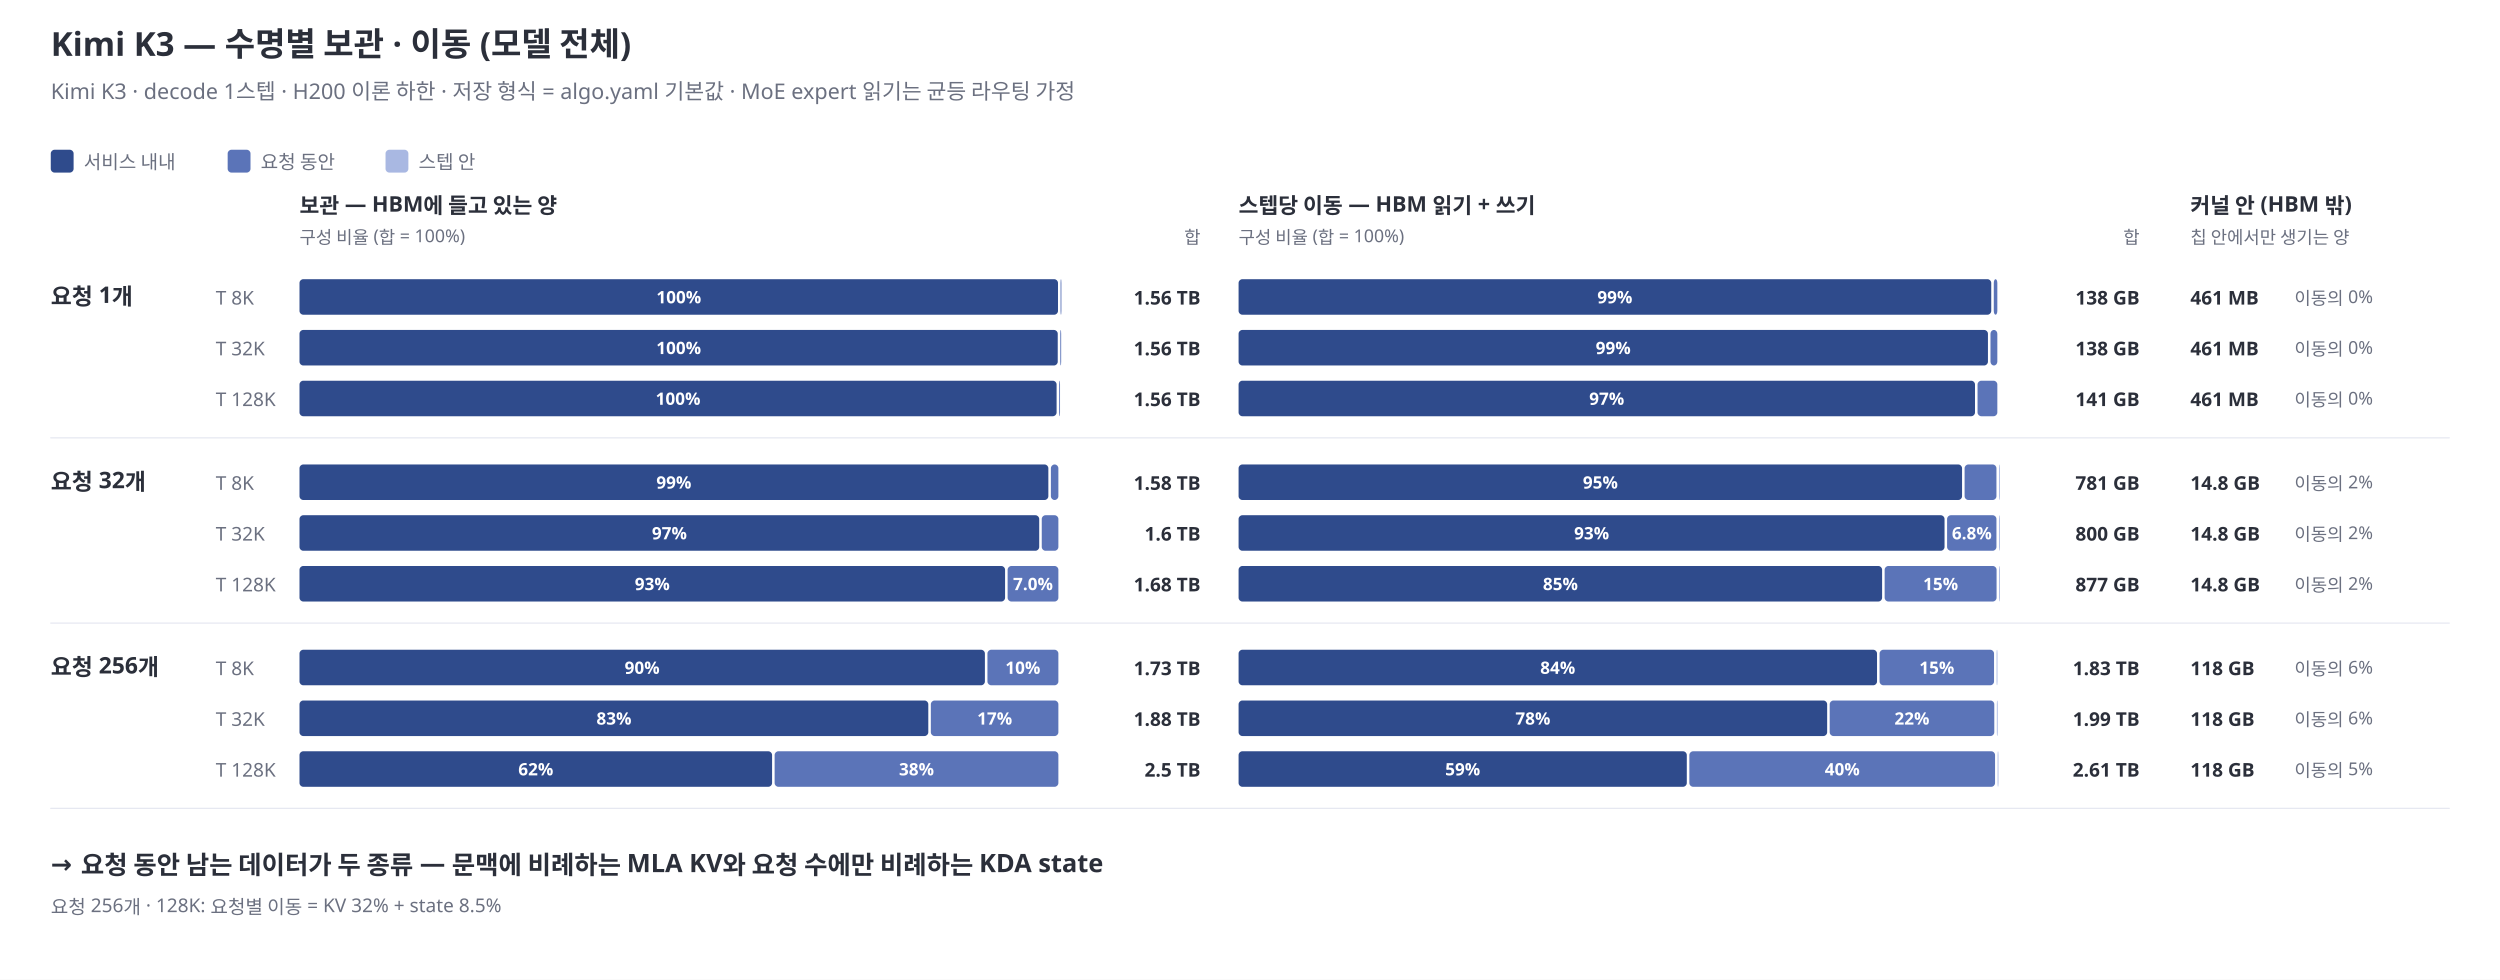
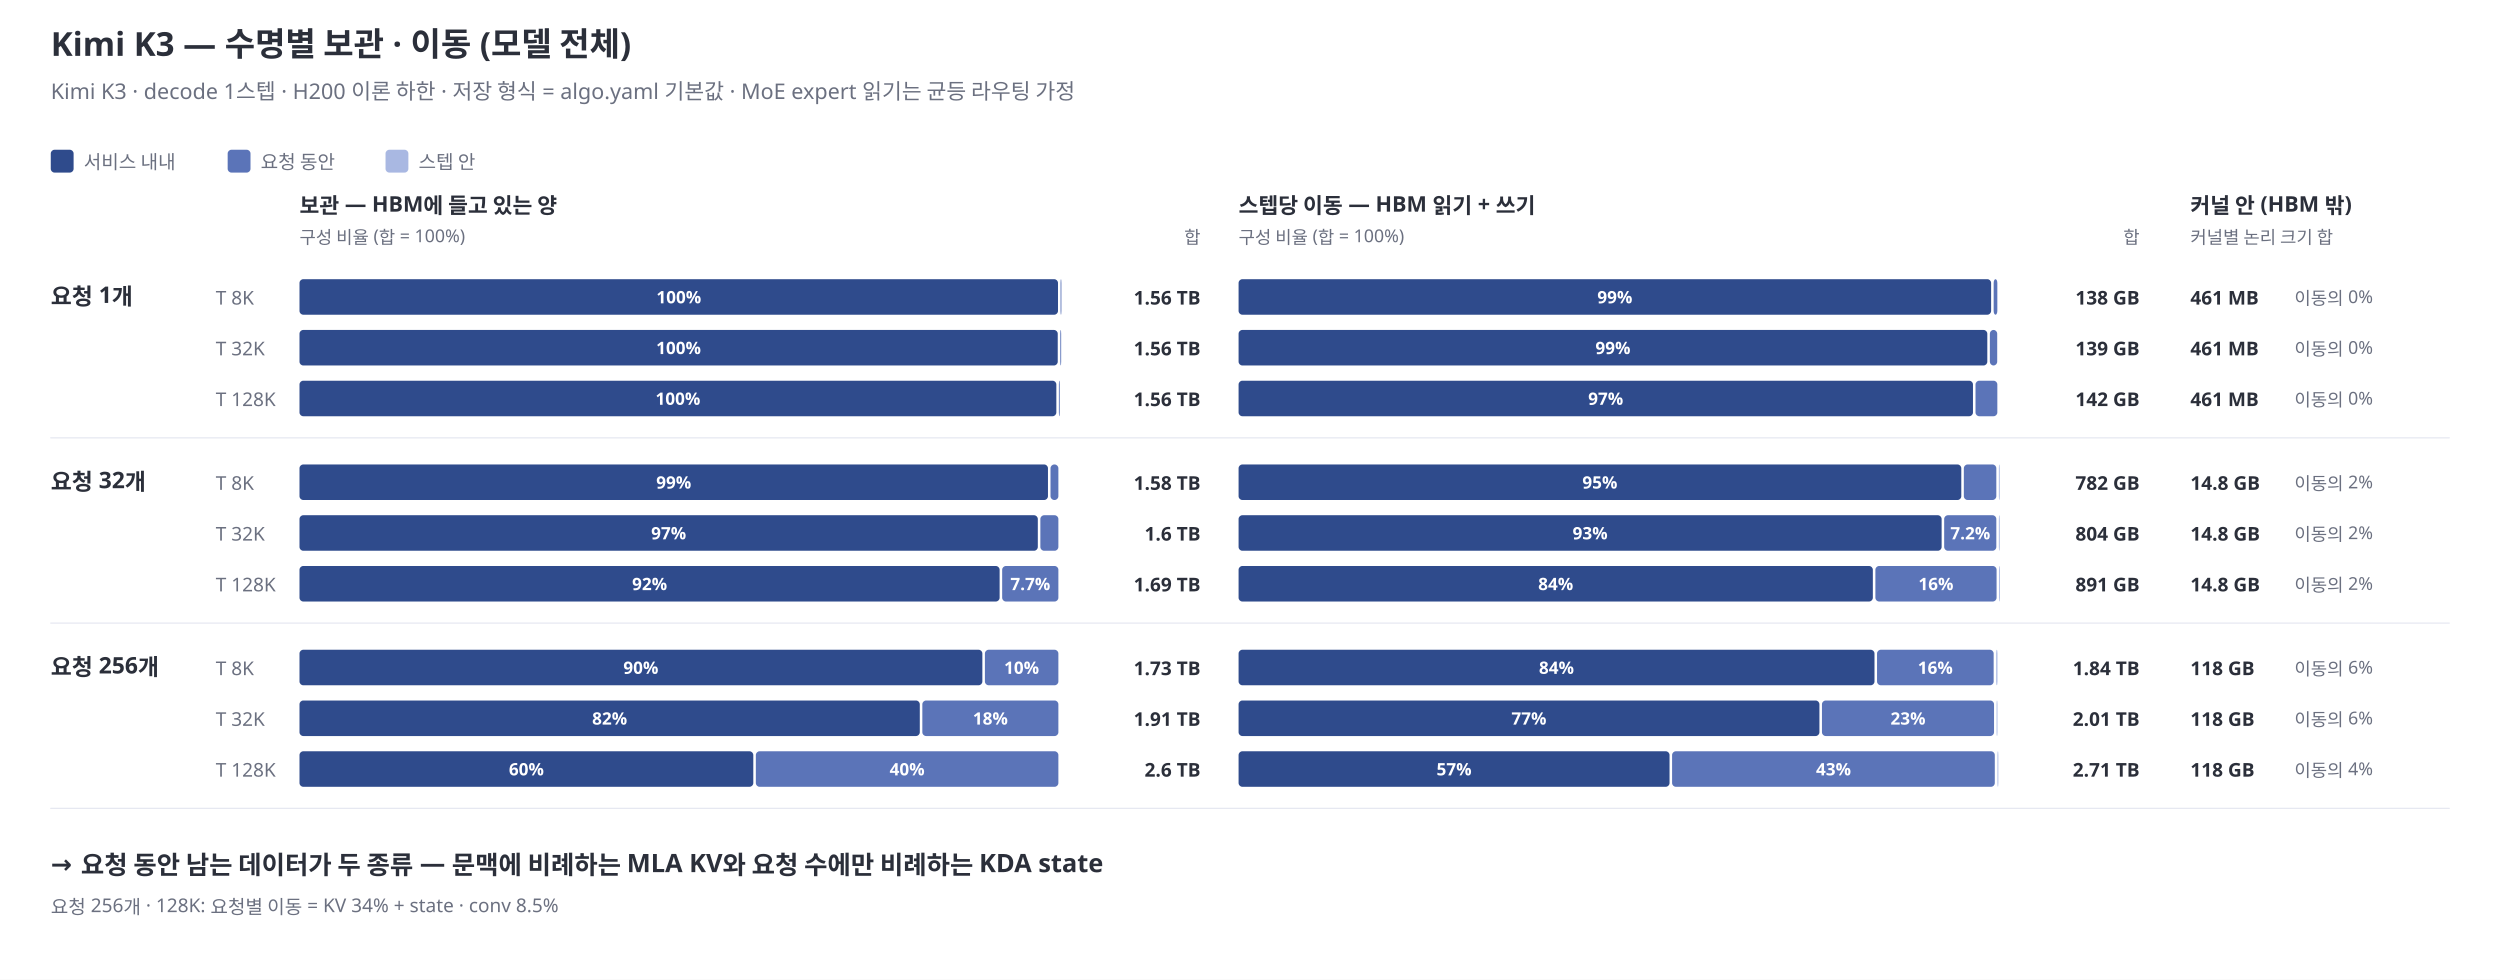
<svg xmlns="http://www.w3.org/2000/svg" viewBox="0 0 1970 772" width="1970" height="772">
  <rect width="100%" height="100%" fill="#ffffff" />
  <text x="40.0" y="44.0" font-family="'Noto Sans KR','Malgun Gothic',sans-serif" font-size="26" text-anchor="start" font-weight="700" fill="#2b2f3a">Kimi K3 — 수명별 보관 · 이동 (모델 전체)</text>
  <text x="40.0" y="78.0" font-family="'Noto Sans KR','Malgun Gothic',sans-serif" font-size="17" text-anchor="start" font-weight="400" fill="#6b7080">Kimi K3 · decode 1스텝 · H200 이론 하한 · 저장 형식 = algo.yaml 기본값 · MoE expert 읽기는 균등 라우팅 가정</text>
  <rect x="40.0" y="118.0" width="18.0" height="18.0" rx="3" fill="#2f4b8c" stroke="none" stroke-width="1" />
  <text x="66.0" y="133.0" font-family="'Noto Sans KR','Malgun Gothic',sans-serif" font-size="15" text-anchor="start" font-weight="400" fill="#6b7080">서비스 내내</text>
  <rect x="179.4" y="118.0" width="18.0" height="18.0" rx="3" fill="#5b74b8" stroke="none" stroke-width="1" />
  <text x="205.4" y="133.0" font-family="'Noto Sans KR','Malgun Gothic',sans-serif" font-size="15" text-anchor="start" font-weight="400" fill="#6b7080">요청 동안</text>
  <rect x="303.8" y="118.0" width="18.0" height="18.0" rx="3" fill="#a9b8e2" stroke="none" stroke-width="1" />
  <text x="329.8" y="133.0" font-family="'Noto Sans KR','Malgun Gothic',sans-serif" font-size="15" text-anchor="start" font-weight="400" fill="#6b7080">스텝 안</text>
  <text x="236.0" y="168.0" font-family="'Noto Sans KR','Malgun Gothic',sans-serif" font-size="17" text-anchor="start" font-weight="700" fill="#2b2f3a">보관 — HBM에 들고 있는 양</text>
  <text x="236.0" y="192.0" font-family="'Noto Sans KR','Malgun Gothic',sans-serif" font-size="14" text-anchor="start" font-weight="400" fill="#6b7080">구성 비율 (합 = 100%)</text>
  <text x="976.0" y="168.0" font-family="'Noto Sans KR','Malgun Gothic',sans-serif" font-size="17" text-anchor="start" font-weight="700" fill="#2b2f3a">스텝당 이동 — HBM 읽기 + 쓰기</text>
  <text x="976.0" y="192.0" font-family="'Noto Sans KR','Malgun Gothic',sans-serif" font-size="14" text-anchor="start" font-weight="400" fill="#6b7080">구성 비율 (합 = 100%)</text>
  <text x="946.0" y="192.0" font-family="'Noto Sans KR','Malgun Gothic',sans-serif" font-size="14" text-anchor="end" font-weight="400" fill="#6b7080">합</text>
  <text x="1686.0" y="192.0" font-family="'Noto Sans KR','Malgun Gothic',sans-serif" font-size="14" text-anchor="end" font-weight="400" fill="#6b7080">합</text>
  <text x="1726.0" y="168.0" font-family="'Noto Sans KR','Malgun Gothic',sans-serif" font-size="17" text-anchor="start" font-weight="700" fill="#2b2f3a">커널 안 (HBM 밖)</text>
-   <text x="1726.0" y="192.0" font-family="'Noto Sans KR','Malgun Gothic',sans-serif" font-size="14" text-anchor="start" font-weight="400" fill="#6b7080">칩 안에서만 생기는 양</text>
+   <text x="1726.0" y="192.0" font-family="'Noto Sans KR','Malgun Gothic',sans-serif" font-size="14" text-anchor="start" font-weight="400" fill="#6b7080">커널별 논리 크기 합</text>
  <text x="40.0" y="240.0" font-family="'Noto Sans KR','Malgun Gothic',sans-serif" font-size="18" text-anchor="start" font-weight="700" fill="#2b2f3a">요청 1개</text>
  <rect x="236.0" y="220.0" width="597.7" height="28.0" rx="3" fill="#2f4b8c" stroke="none" stroke-width="1" />
  <text x="534.9" y="239.0" font-family="'Noto Sans KR','Malgun Gothic',sans-serif" font-size="13.5" text-anchor="middle" font-weight="700" fill="#ffffff">100%</text>
  <rect x="835.7" y="220.0" width="0.7" height="28.0" rx="3" fill="#5b74b8" stroke="none" stroke-width="1" />
  <text x="946.0" y="240.0" font-family="'Noto Sans KR','Malgun Gothic',sans-serif" font-size="15" text-anchor="end" font-weight="700" fill="#2b2f3a">1.56 TB</text>
-   <rect x="976.0" y="220.0" width="593.1" height="28.0" rx="3" fill="#2f4b8c" stroke="none" stroke-width="1" />
+   <rect x="976.0" y="220.0" width="593.0" height="28.0" rx="3" fill="#2f4b8c" stroke="none" stroke-width="1" />
  <text x="1272.5" y="239.0" font-family="'Noto Sans KR','Malgun Gothic',sans-serif" font-size="13.5" text-anchor="middle" font-weight="700" fill="#ffffff">99%</text>
-   <rect x="1571.1" y="220.0" width="2.8" height="28.0" rx="3" fill="#5b74b8" stroke="none" stroke-width="1" />
+   <rect x="1571.0" y="220.0" width="2.9" height="28.0" rx="3" fill="#5b74b8" stroke="none" stroke-width="1" />
  <text x="1686.0" y="240.0" font-family="'Noto Sans KR','Malgun Gothic',sans-serif" font-size="15" text-anchor="end" font-weight="700" fill="#2b2f3a">138 GB</text>
  <text x="170.0" y="240.0" font-family="'Noto Sans KR','Malgun Gothic',sans-serif" font-size="15" text-anchor="start" font-weight="400" fill="#6b7080">T 8K</text>
  <text x="1726.0" y="240.0" font-family="'Noto Sans KR','Malgun Gothic',sans-serif" font-size="15" text-anchor="start" font-weight="700" fill="#2b2f3a">461 MB</text>
  <text x="1808.0" y="240.0" font-family="'Noto Sans KR','Malgun Gothic',sans-serif" font-size="14" text-anchor="start" font-weight="400" fill="#6b7080">이동의 0%</text>
  <rect x="236.0" y="260.0" width="597.5" height="28.0" rx="3" fill="#2f4b8c" stroke="none" stroke-width="1" />
-   <text x="534.8" y="279.0" font-family="'Noto Sans KR','Malgun Gothic',sans-serif" font-size="13.5" text-anchor="middle" font-weight="700" fill="#ffffff">100%</text>
+   <text x="534.7" y="279.0" font-family="'Noto Sans KR','Malgun Gothic',sans-serif" font-size="13.5" text-anchor="middle" font-weight="700" fill="#ffffff">100%</text>
  <rect x="835.5" y="260.0" width="0.7" height="28.0" rx="3" fill="#5b74b8" stroke="none" stroke-width="1" />
  <text x="946.0" y="280.0" font-family="'Noto Sans KR','Malgun Gothic',sans-serif" font-size="15" text-anchor="end" font-weight="700" fill="#2b2f3a">1.56 TB</text>
-   <rect x="976.0" y="260.0" width="590.5" height="28.0" rx="3" fill="#2f4b8c" stroke="none" stroke-width="1" />
-   <text x="1271.2" y="279.0" font-family="'Noto Sans KR','Malgun Gothic',sans-serif" font-size="13.5" text-anchor="middle" font-weight="700" fill="#ffffff">99%</text>
-   <rect x="1568.5" y="260.0" width="5.4" height="28.0" rx="3" fill="#5b74b8" stroke="none" stroke-width="1" />
-   <text x="1686.0" y="280.0" font-family="'Noto Sans KR','Malgun Gothic',sans-serif" font-size="15" text-anchor="end" font-weight="700" fill="#2b2f3a">138 GB</text>
+   <rect x="976.0" y="260.0" width="590.0" height="28.0" rx="3" fill="#2f4b8c" stroke="none" stroke-width="1" />
+   <text x="1271.0" y="279.0" font-family="'Noto Sans KR','Malgun Gothic',sans-serif" font-size="13.5" text-anchor="middle" font-weight="700" fill="#ffffff">99%</text>
+   <rect x="1568.0" y="260.0" width="5.8" height="28.0" rx="3" fill="#5b74b8" stroke="none" stroke-width="1" />
+   <text x="1686.0" y="280.0" font-family="'Noto Sans KR','Malgun Gothic',sans-serif" font-size="15" text-anchor="end" font-weight="700" fill="#2b2f3a">139 GB</text>
  <text x="170.0" y="280.0" font-family="'Noto Sans KR','Malgun Gothic',sans-serif" font-size="15" text-anchor="start" font-weight="400" fill="#6b7080">T 32K</text>
  <text x="1726.0" y="280.0" font-family="'Noto Sans KR','Malgun Gothic',sans-serif" font-size="15" text-anchor="start" font-weight="700" fill="#2b2f3a">461 MB</text>
  <text x="1808.0" y="280.0" font-family="'Noto Sans KR','Malgun Gothic',sans-serif" font-size="14" text-anchor="start" font-weight="400" fill="#6b7080">이동의 0%</text>
-   <rect x="236.0" y="300.0" width="596.6" height="28.0" rx="3" fill="#2f4b8c" stroke="none" stroke-width="1" />
-   <text x="534.3" y="319.0" font-family="'Noto Sans KR','Malgun Gothic',sans-serif" font-size="13.5" text-anchor="middle" font-weight="700" fill="#ffffff">100%</text>
-   <rect x="834.6" y="300.0" width="0.7" height="28.0" rx="3" fill="#5b74b8" stroke="none" stroke-width="1" />
+   <rect x="236.0" y="300.0" width="596.4" height="28.0" rx="3" fill="#2f4b8c" stroke="none" stroke-width="1" />
+   <text x="534.2" y="319.0" font-family="'Noto Sans KR','Malgun Gothic',sans-serif" font-size="13.5" text-anchor="middle" font-weight="700" fill="#ffffff">100%</text>
+   <rect x="834.4" y="300.0" width="0.7" height="28.0" rx="3" fill="#5b74b8" stroke="none" stroke-width="1" />
  <text x="946.0" y="320.0" font-family="'Noto Sans KR','Malgun Gothic',sans-serif" font-size="15" text-anchor="end" font-weight="700" fill="#2b2f3a">1.56 TB</text>
-   <rect x="976.0" y="300.0" width="580.3" height="28.0" rx="3" fill="#2f4b8c" stroke="none" stroke-width="1" />
-   <text x="1266.1" y="319.0" font-family="'Noto Sans KR','Malgun Gothic',sans-serif" font-size="13.5" text-anchor="middle" font-weight="700" fill="#ffffff">97%</text>
-   <rect x="1558.3" y="300.0" width="15.6" height="28.0" rx="3" fill="#5b74b8" stroke="none" stroke-width="1" />
-   <text x="1686.0" y="320.0" font-family="'Noto Sans KR','Malgun Gothic',sans-serif" font-size="15" text-anchor="end" font-weight="700" fill="#2b2f3a">141 GB</text>
+   <rect x="976.0" y="300.0" width="578.7" height="28.0" rx="3" fill="#2f4b8c" stroke="none" stroke-width="1" />
+   <text x="1265.3" y="319.0" font-family="'Noto Sans KR','Malgun Gothic',sans-serif" font-size="13.5" text-anchor="middle" font-weight="700" fill="#ffffff">97%</text>
+   <rect x="1556.7" y="300.0" width="17.2" height="28.0" rx="3" fill="#5b74b8" stroke="none" stroke-width="1" />
+   <text x="1686.0" y="320.0" font-family="'Noto Sans KR','Malgun Gothic',sans-serif" font-size="15" text-anchor="end" font-weight="700" fill="#2b2f3a">142 GB</text>
  <text x="170.0" y="320.0" font-family="'Noto Sans KR','Malgun Gothic',sans-serif" font-size="15" text-anchor="start" font-weight="400" fill="#6b7080">T 128K</text>
  <text x="1726.0" y="320.0" font-family="'Noto Sans KR','Malgun Gothic',sans-serif" font-size="15" text-anchor="start" font-weight="700" fill="#2b2f3a">461 MB</text>
  <text x="1808.0" y="320.0" font-family="'Noto Sans KR','Malgun Gothic',sans-serif" font-size="14" text-anchor="start" font-weight="400" fill="#6b7080">이동의 0%</text>
  <line x1="40.0" y1="345.0" x2="1930.0" y2="345.0" stroke="#e6e8f1" stroke-width="1" stroke-linecap="round" />
  <text x="40.0" y="386.0" font-family="'Noto Sans KR','Malgun Gothic',sans-serif" font-size="18" text-anchor="start" font-weight="700" fill="#2b2f3a">요청 32개</text>
-   <rect x="236.0" y="366.0" width="590.1" height="28.0" rx="3" fill="#2f4b8c" stroke="none" stroke-width="1" />
-   <text x="531.0" y="385.0" font-family="'Noto Sans KR','Malgun Gothic',sans-serif" font-size="13.5" text-anchor="middle" font-weight="700" fill="#ffffff">99%</text>
-   <rect x="828.1" y="366.0" width="5.9" height="28.0" rx="3" fill="#5b74b8" stroke="none" stroke-width="1" />
+   <rect x="236.0" y="366.0" width="589.8" height="28.0" rx="3" fill="#2f4b8c" stroke="none" stroke-width="1" />
+   <text x="530.9" y="385.0" font-family="'Noto Sans KR','Malgun Gothic',sans-serif" font-size="13.5" text-anchor="middle" font-weight="700" fill="#ffffff">99%</text>
+   <rect x="827.8" y="366.0" width="6.2" height="28.0" rx="3" fill="#5b74b8" stroke="none" stroke-width="1" />
  <text x="946.0" y="386.0" font-family="'Noto Sans KR','Malgun Gothic',sans-serif" font-size="15" text-anchor="end" font-weight="700" fill="#2b2f3a">1.58 TB</text>
-   <rect x="976.0" y="366.0" width="570.1" height="28.0" rx="3" fill="#2f4b8c" stroke="none" stroke-width="1" />
-   <text x="1261.1" y="385.0" font-family="'Noto Sans KR','Malgun Gothic',sans-serif" font-size="13.5" text-anchor="middle" font-weight="700" fill="#ffffff">95%</text>
-   <rect x="1548.1" y="366.0" width="25.1" height="28.0" rx="3" fill="#5b74b8" stroke="none" stroke-width="1" />
-   <rect x="1575.2" y="366.0" width="0.7" height="28.0" rx="3" fill="#a9b8e2" stroke="none" stroke-width="1" />
-   <text x="1686.0" y="386.0" font-family="'Noto Sans KR','Malgun Gothic',sans-serif" font-size="15" text-anchor="end" font-weight="700" fill="#2b2f3a">781 GB</text>
+   <rect x="976.0" y="366.0" width="569.5" height="28.0" rx="3" fill="#2f4b8c" stroke="none" stroke-width="1" />
+   <text x="1260.7" y="385.0" font-family="'Noto Sans KR','Malgun Gothic',sans-serif" font-size="13.5" text-anchor="middle" font-weight="700" fill="#ffffff">95%</text>
+   <rect x="1547.5" y="366.0" width="25.6" height="28.0" rx="3" fill="#5b74b8" stroke="none" stroke-width="1" />
+   <rect x="1575.1" y="366.0" width="0.7" height="28.0" rx="3" fill="#a9b8e2" stroke="none" stroke-width="1" />
+   <text x="1686.0" y="386.0" font-family="'Noto Sans KR','Malgun Gothic',sans-serif" font-size="15" text-anchor="end" font-weight="700" fill="#2b2f3a">782 GB</text>
  <text x="170.0" y="386.0" font-family="'Noto Sans KR','Malgun Gothic',sans-serif" font-size="15" text-anchor="start" font-weight="400" fill="#6b7080">T 8K</text>
  <text x="1726.0" y="386.0" font-family="'Noto Sans KR','Malgun Gothic',sans-serif" font-size="15" text-anchor="start" font-weight="700" fill="#2b2f3a">14.8 GB</text>
  <text x="1808.0" y="386.0" font-family="'Noto Sans KR','Malgun Gothic',sans-serif" font-size="14" text-anchor="start" font-weight="400" fill="#6b7080">이동의 2%</text>
-   <rect x="236.0" y="406.0" width="582.9" height="28.0" rx="3" fill="#2f4b8c" stroke="none" stroke-width="1" />
-   <text x="527.5" y="425.0" font-family="'Noto Sans KR','Malgun Gothic',sans-serif" font-size="13.5" text-anchor="middle" font-weight="700" fill="#ffffff">97%</text>
-   <rect x="820.9" y="406.0" width="13.1" height="28.0" rx="3" fill="#5b74b8" stroke="none" stroke-width="1" />
+   <rect x="236.0" y="406.0" width="581.8" height="28.0" rx="3" fill="#2f4b8c" stroke="none" stroke-width="1" />
+   <text x="526.9" y="425.0" font-family="'Noto Sans KR','Malgun Gothic',sans-serif" font-size="13.5" text-anchor="middle" font-weight="700" fill="#ffffff">97%</text>
+   <rect x="819.8" y="406.0" width="14.2" height="28.0" rx="3" fill="#5b74b8" stroke="none" stroke-width="1" />
  <text x="946.0" y="426.0" font-family="'Noto Sans KR','Malgun Gothic',sans-serif" font-size="15" text-anchor="end" font-weight="700" fill="#2b2f3a">1.6 TB</text>
-   <rect x="976.0" y="406.0" width="556.3" height="28.0" rx="3" fill="#2f4b8c" stroke="none" stroke-width="1" />
-   <text x="1254.2" y="425.0" font-family="'Noto Sans KR','Malgun Gothic',sans-serif" font-size="13.5" text-anchor="middle" font-weight="700" fill="#ffffff">93%</text>
-   <rect x="1534.3" y="406.0" width="38.9" height="28.0" rx="3" fill="#5b74b8" stroke="none" stroke-width="1" />
-   <text x="1553.8" y="425.0" font-family="'Noto Sans KR','Malgun Gothic',sans-serif" font-size="13.5" text-anchor="middle" font-weight="700" fill="#ffffff">6.8%</text>
-   <rect x="1575.2" y="406.0" width="0.7" height="28.0" rx="3" fill="#a9b8e2" stroke="none" stroke-width="1" />
-   <text x="1686.0" y="426.0" font-family="'Noto Sans KR','Malgun Gothic',sans-serif" font-size="15" text-anchor="end" font-weight="700" fill="#2b2f3a">800 GB</text>
+   <rect x="976.0" y="406.0" width="554.0" height="28.0" rx="3" fill="#2f4b8c" stroke="none" stroke-width="1" />
+   <text x="1253.0" y="425.0" font-family="'Noto Sans KR','Malgun Gothic',sans-serif" font-size="13.5" text-anchor="middle" font-weight="700" fill="#ffffff">93%</text>
+   <rect x="1532.0" y="406.0" width="41.1" height="28.0" rx="3" fill="#5b74b8" stroke="none" stroke-width="1" />
+   <text x="1552.6" y="425.0" font-family="'Noto Sans KR','Malgun Gothic',sans-serif" font-size="13.5" text-anchor="middle" font-weight="700" fill="#ffffff">7.2%</text>
+   <rect x="1575.1" y="406.0" width="0.7" height="28.0" rx="3" fill="#a9b8e2" stroke="none" stroke-width="1" />
+   <text x="1686.0" y="426.0" font-family="'Noto Sans KR','Malgun Gothic',sans-serif" font-size="15" text-anchor="end" font-weight="700" fill="#2b2f3a">804 GB</text>
  <text x="170.0" y="426.0" font-family="'Noto Sans KR','Malgun Gothic',sans-serif" font-size="15" text-anchor="start" font-weight="400" fill="#6b7080">T 32K</text>
  <text x="1726.0" y="426.0" font-family="'Noto Sans KR','Malgun Gothic',sans-serif" font-size="15" text-anchor="start" font-weight="700" fill="#2b2f3a">14.8 GB</text>
  <text x="1808.0" y="426.0" font-family="'Noto Sans KR','Malgun Gothic',sans-serif" font-size="14" text-anchor="start" font-weight="400" fill="#6b7080">이동의 2%</text>
-   <rect x="236.0" y="446.0" width="556.0" height="28.0" rx="3" fill="#2f4b8c" stroke="none" stroke-width="1" />
-   <text x="514.0" y="465.0" font-family="'Noto Sans KR','Malgun Gothic',sans-serif" font-size="13.5" text-anchor="middle" font-weight="700" fill="#ffffff">93%</text>
-   <rect x="794.0" y="446.0" width="40.0" height="28.0" rx="3" fill="#5b74b8" stroke="none" stroke-width="1" />
-   <text x="814.0" y="465.0" font-family="'Noto Sans KR','Malgun Gothic',sans-serif" font-size="13.5" text-anchor="middle" font-weight="700" fill="#ffffff">7.0%</text>
-   <text x="946.0" y="466.0" font-family="'Noto Sans KR','Malgun Gothic',sans-serif" font-size="15" text-anchor="end" font-weight="700" fill="#2b2f3a">1.68 TB</text>
-   <rect x="976.0" y="446.0" width="507.1" height="28.0" rx="3" fill="#2f4b8c" stroke="none" stroke-width="1" />
-   <text x="1229.6" y="465.0" font-family="'Noto Sans KR','Malgun Gothic',sans-serif" font-size="13.5" text-anchor="middle" font-weight="700" fill="#ffffff">85%</text>
-   <rect x="1485.1" y="446.0" width="88.2" height="28.0" rx="3" fill="#5b74b8" stroke="none" stroke-width="1" />
-   <text x="1529.2" y="465.0" font-family="'Noto Sans KR','Malgun Gothic',sans-serif" font-size="13.5" text-anchor="middle" font-weight="700" fill="#ffffff">15%</text>
-   <rect x="1575.3" y="446.0" width="0.7" height="28.0" rx="3" fill="#a9b8e2" stroke="none" stroke-width="1" />
-   <text x="1686.0" y="466.0" font-family="'Noto Sans KR','Malgun Gothic',sans-serif" font-size="15" text-anchor="end" font-weight="700" fill="#2b2f3a">877 GB</text>
+   <rect x="236.0" y="446.0" width="551.7" height="28.0" rx="3" fill="#2f4b8c" stroke="none" stroke-width="1" />
+   <text x="511.9" y="465.0" font-family="'Noto Sans KR','Malgun Gothic',sans-serif" font-size="13.5" text-anchor="middle" font-weight="700" fill="#ffffff">92%</text>
+   <rect x="789.7" y="446.0" width="44.3" height="28.0" rx="3" fill="#5b74b8" stroke="none" stroke-width="1" />
+   <text x="811.9" y="465.0" font-family="'Noto Sans KR','Malgun Gothic',sans-serif" font-size="13.5" text-anchor="middle" font-weight="700" fill="#ffffff">7.7%</text>
+   <text x="946.0" y="466.0" font-family="'Noto Sans KR','Malgun Gothic',sans-serif" font-size="15" text-anchor="end" font-weight="700" fill="#2b2f3a">1.69 TB</text>
+   <rect x="976.0" y="446.0" width="499.8" height="28.0" rx="3" fill="#2f4b8c" stroke="none" stroke-width="1" />
+   <text x="1225.9" y="465.0" font-family="'Noto Sans KR','Malgun Gothic',sans-serif" font-size="13.5" text-anchor="middle" font-weight="700" fill="#ffffff">84%</text>
+   <rect x="1477.8" y="446.0" width="95.5" height="28.0" rx="3" fill="#5b74b8" stroke="none" stroke-width="1" />
+   <text x="1525.5" y="465.0" font-family="'Noto Sans KR','Malgun Gothic',sans-serif" font-size="13.5" text-anchor="middle" font-weight="700" fill="#ffffff">16%</text>
+   <rect x="1575.2" y="446.0" width="0.7" height="28.0" rx="3" fill="#a9b8e2" stroke="none" stroke-width="1" />
+   <text x="1686.0" y="466.0" font-family="'Noto Sans KR','Malgun Gothic',sans-serif" font-size="15" text-anchor="end" font-weight="700" fill="#2b2f3a">891 GB</text>
  <text x="170.0" y="466.0" font-family="'Noto Sans KR','Malgun Gothic',sans-serif" font-size="15" text-anchor="start" font-weight="400" fill="#6b7080">T 128K</text>
  <text x="1726.0" y="466.0" font-family="'Noto Sans KR','Malgun Gothic',sans-serif" font-size="15" text-anchor="start" font-weight="700" fill="#2b2f3a">14.8 GB</text>
  <text x="1808.0" y="466.0" font-family="'Noto Sans KR','Malgun Gothic',sans-serif" font-size="14" text-anchor="start" font-weight="400" fill="#6b7080">이동의 2%</text>
  <line x1="40.0" y1="491.0" x2="1930.0" y2="491.0" stroke="#e6e8f1" stroke-width="1" stroke-linecap="round" />
  <text x="40.0" y="532.0" font-family="'Noto Sans KR','Malgun Gothic',sans-serif" font-size="18" text-anchor="start" font-weight="700" fill="#2b2f3a">요청 256개</text>
-   <rect x="236.0" y="512.0" width="540.1" height="28.0" rx="3" fill="#2f4b8c" stroke="none" stroke-width="1" />
-   <text x="506.0" y="531.0" font-family="'Noto Sans KR','Malgun Gothic',sans-serif" font-size="13.5" text-anchor="middle" font-weight="700" fill="#ffffff">90%</text>
-   <rect x="778.1" y="512.0" width="55.9" height="28.0" rx="3" fill="#5b74b8" stroke="none" stroke-width="1" />
-   <text x="806.0" y="531.0" font-family="'Noto Sans KR','Malgun Gothic',sans-serif" font-size="13.5" text-anchor="middle" font-weight="700" fill="#ffffff">10%</text>
+   <rect x="236.0" y="512.0" width="538.1" height="28.0" rx="3" fill="#2f4b8c" stroke="none" stroke-width="1" />
+   <text x="505.0" y="531.0" font-family="'Noto Sans KR','Malgun Gothic',sans-serif" font-size="13.5" text-anchor="middle" font-weight="700" fill="#ffffff">90%</text>
+   <rect x="776.1" y="512.0" width="57.9" height="28.0" rx="3" fill="#5b74b8" stroke="none" stroke-width="1" />
+   <text x="805.0" y="531.0" font-family="'Noto Sans KR','Malgun Gothic',sans-serif" font-size="13.5" text-anchor="middle" font-weight="700" fill="#ffffff">10%</text>
  <text x="946.0" y="532.0" font-family="'Noto Sans KR','Malgun Gothic',sans-serif" font-size="15" text-anchor="end" font-weight="700" fill="#2b2f3a">1.73 TB</text>
-   <rect x="976.0" y="512.0" width="503.1" height="28.0" rx="3" fill="#2f4b8c" stroke="none" stroke-width="1" />
-   <text x="1227.5" y="531.0" font-family="'Noto Sans KR','Malgun Gothic',sans-serif" font-size="13.5" text-anchor="middle" font-weight="700" fill="#ffffff">84%</text>
-   <rect x="1481.1" y="512.0" width="90.2" height="28.0" rx="3" fill="#5b74b8" stroke="none" stroke-width="1" />
-   <text x="1526.2" y="531.0" font-family="'Noto Sans KR','Malgun Gothic',sans-serif" font-size="13.5" text-anchor="middle" font-weight="700" fill="#ffffff">15%</text>
-   <rect x="1573.3" y="512.0" width="0.7" height="28.0" rx="3" fill="#a9b8e2" stroke="none" stroke-width="1" />
-   <text x="1686.0" y="532.0" font-family="'Noto Sans KR','Malgun Gothic',sans-serif" font-size="15" text-anchor="end" font-weight="700" fill="#2b2f3a">1.83 TB</text>
+   <rect x="976.0" y="512.0" width="501.1" height="28.0" rx="3" fill="#2f4b8c" stroke="none" stroke-width="1" />
+   <text x="1226.5" y="531.0" font-family="'Noto Sans KR','Malgun Gothic',sans-serif" font-size="13.5" text-anchor="middle" font-weight="700" fill="#ffffff">84%</text>
+   <rect x="1479.1" y="512.0" width="91.9" height="28.0" rx="3" fill="#5b74b8" stroke="none" stroke-width="1" />
+   <text x="1525.0" y="531.0" font-family="'Noto Sans KR','Malgun Gothic',sans-serif" font-size="13.5" text-anchor="middle" font-weight="700" fill="#ffffff">16%</text>
+   <rect x="1573.0" y="512.0" width="1.0" height="28.0" rx="3" fill="#a9b8e2" stroke="none" stroke-width="1" />
+   <text x="1686.0" y="532.0" font-family="'Noto Sans KR','Malgun Gothic',sans-serif" font-size="15" text-anchor="end" font-weight="700" fill="#2b2f3a">1.84 TB</text>
  <text x="170.0" y="532.0" font-family="'Noto Sans KR','Malgun Gothic',sans-serif" font-size="15" text-anchor="start" font-weight="400" fill="#6b7080">T 8K</text>
  <text x="1726.0" y="532.0" font-family="'Noto Sans KR','Malgun Gothic',sans-serif" font-size="15" text-anchor="start" font-weight="700" fill="#2b2f3a">118 GB</text>
  <text x="1808.0" y="532.0" font-family="'Noto Sans KR','Malgun Gothic',sans-serif" font-size="14" text-anchor="start" font-weight="400" fill="#6b7080">이동의 6%</text>
-   <rect x="236.0" y="552.0" width="495.5" height="28.0" rx="3" fill="#2f4b8c" stroke="none" stroke-width="1" />
-   <text x="483.8" y="571.0" font-family="'Noto Sans KR','Malgun Gothic',sans-serif" font-size="13.5" text-anchor="middle" font-weight="700" fill="#ffffff">83%</text>
-   <rect x="733.5" y="552.0" width="100.5" height="28.0" rx="3" fill="#5b74b8" stroke="none" stroke-width="1" />
-   <text x="783.8" y="571.0" font-family="'Noto Sans KR','Malgun Gothic',sans-serif" font-size="13.5" text-anchor="middle" font-weight="700" fill="#ffffff">17%</text>
-   <text x="946.0" y="572.0" font-family="'Noto Sans KR','Malgun Gothic',sans-serif" font-size="15" text-anchor="end" font-weight="700" fill="#2b2f3a">1.88 TB</text>
-   <rect x="976.0" y="552.0" width="463.8" height="28.0" rx="3" fill="#2f4b8c" stroke="none" stroke-width="1" />
-   <text x="1207.9" y="571.0" font-family="'Noto Sans KR','Malgun Gothic',sans-serif" font-size="13.5" text-anchor="middle" font-weight="700" fill="#ffffff">78%</text>
-   <rect x="1441.8" y="552.0" width="129.7" height="28.0" rx="3" fill="#5b74b8" stroke="none" stroke-width="1" />
-   <text x="1506.6" y="571.0" font-family="'Noto Sans KR','Malgun Gothic',sans-serif" font-size="13.5" text-anchor="middle" font-weight="700" fill="#ffffff">22%</text>
-   <rect x="1573.5" y="552.0" width="0.7" height="28.0" rx="3" fill="#a9b8e2" stroke="none" stroke-width="1" />
-   <text x="1686.0" y="572.0" font-family="'Noto Sans KR','Malgun Gothic',sans-serif" font-size="15" text-anchor="end" font-weight="700" fill="#2b2f3a">1.99 TB</text>
+   <rect x="236.0" y="552.0" width="488.8" height="28.0" rx="3" fill="#2f4b8c" stroke="none" stroke-width="1" />
+   <text x="480.4" y="571.0" font-family="'Noto Sans KR','Malgun Gothic',sans-serif" font-size="13.5" text-anchor="middle" font-weight="700" fill="#ffffff">82%</text>
+   <rect x="726.8" y="552.0" width="107.2" height="28.0" rx="3" fill="#5b74b8" stroke="none" stroke-width="1" />
+   <text x="780.4" y="571.0" font-family="'Noto Sans KR','Malgun Gothic',sans-serif" font-size="13.5" text-anchor="middle" font-weight="700" fill="#ffffff">18%</text>
+   <text x="946.0" y="572.0" font-family="'Noto Sans KR','Malgun Gothic',sans-serif" font-size="15" text-anchor="end" font-weight="700" fill="#2b2f3a">1.91 TB</text>
+   <rect x="976.0" y="552.0" width="457.7" height="28.0" rx="3" fill="#2f4b8c" stroke="none" stroke-width="1" />
+   <text x="1204.8" y="571.0" font-family="'Noto Sans KR','Malgun Gothic',sans-serif" font-size="13.5" text-anchor="middle" font-weight="700" fill="#ffffff">77%</text>
+   <rect x="1435.7" y="552.0" width="135.6" height="28.0" rx="3" fill="#5b74b8" stroke="none" stroke-width="1" />
+   <text x="1503.5" y="571.0" font-family="'Noto Sans KR','Malgun Gothic',sans-serif" font-size="13.5" text-anchor="middle" font-weight="700" fill="#ffffff">23%</text>
+   <rect x="1573.3" y="552.0" width="0.7" height="28.0" rx="3" fill="#a9b8e2" stroke="none" stroke-width="1" />
+   <text x="1686.0" y="572.0" font-family="'Noto Sans KR','Malgun Gothic',sans-serif" font-size="15" text-anchor="end" font-weight="700" fill="#2b2f3a">2.01 TB</text>
  <text x="170.0" y="572.0" font-family="'Noto Sans KR','Malgun Gothic',sans-serif" font-size="15" text-anchor="start" font-weight="400" fill="#6b7080">T 32K</text>
  <text x="1726.0" y="572.0" font-family="'Noto Sans KR','Malgun Gothic',sans-serif" font-size="15" text-anchor="start" font-weight="700" fill="#2b2f3a">118 GB</text>
  <text x="1808.0" y="572.0" font-family="'Noto Sans KR','Malgun Gothic',sans-serif" font-size="14" text-anchor="start" font-weight="400" fill="#6b7080">이동의 6%</text>
-   <rect x="236.0" y="592.0" width="372.4" height="28.0" rx="3" fill="#2f4b8c" stroke="none" stroke-width="1" />
-   <text x="422.2" y="611.0" font-family="'Noto Sans KR','Malgun Gothic',sans-serif" font-size="13.5" text-anchor="middle" font-weight="700" fill="#ffffff">62%</text>
-   <rect x="610.4" y="592.0" width="223.6" height="28.0" rx="3" fill="#5b74b8" stroke="none" stroke-width="1" />
-   <text x="722.2" y="611.0" font-family="'Noto Sans KR','Malgun Gothic',sans-serif" font-size="13.5" text-anchor="middle" font-weight="700" fill="#ffffff">38%</text>
-   <text x="946.0" y="612.0" font-family="'Noto Sans KR','Malgun Gothic',sans-serif" font-size="15" text-anchor="end" font-weight="700" fill="#2b2f3a">2.5 TB</text>
-   <rect x="976.0" y="592.0" width="353.2" height="28.0" rx="3" fill="#2f4b8c" stroke="none" stroke-width="1" />
-   <text x="1152.6" y="611.0" font-family="'Noto Sans KR','Malgun Gothic',sans-serif" font-size="13.5" text-anchor="middle" font-weight="700" fill="#ffffff">59%</text>
-   <rect x="1331.2" y="592.0" width="240.9" height="28.0" rx="3" fill="#5b74b8" stroke="none" stroke-width="1" />
-   <text x="1451.7" y="611.0" font-family="'Noto Sans KR','Malgun Gothic',sans-serif" font-size="13.5" text-anchor="middle" font-weight="700" fill="#ffffff">40%</text>
-   <rect x="1574.1" y="592.0" width="0.7" height="28.0" rx="3" fill="#a9b8e2" stroke="none" stroke-width="1" />
-   <text x="1686.0" y="612.0" font-family="'Noto Sans KR','Malgun Gothic',sans-serif" font-size="15" text-anchor="end" font-weight="700" fill="#2b2f3a">2.61 TB</text>
+   <rect x="236.0" y="592.0" width="357.6" height="28.0" rx="3" fill="#2f4b8c" stroke="none" stroke-width="1" />
+   <text x="414.8" y="611.0" font-family="'Noto Sans KR','Malgun Gothic',sans-serif" font-size="13.5" text-anchor="middle" font-weight="700" fill="#ffffff">60%</text>
+   <rect x="595.6" y="592.0" width="238.4" height="28.0" rx="3" fill="#5b74b8" stroke="none" stroke-width="1" />
+   <text x="714.8" y="611.0" font-family="'Noto Sans KR','Malgun Gothic',sans-serif" font-size="13.5" text-anchor="middle" font-weight="700" fill="#ffffff">40%</text>
+   <text x="946.0" y="612.0" font-family="'Noto Sans KR','Malgun Gothic',sans-serif" font-size="15" text-anchor="end" font-weight="700" fill="#2b2f3a">2.6 TB</text>
+   <rect x="976.0" y="592.0" width="339.6" height="28.0" rx="3" fill="#2f4b8c" stroke="none" stroke-width="1" />
+   <text x="1145.8" y="611.0" font-family="'Noto Sans KR','Malgun Gothic',sans-serif" font-size="13.5" text-anchor="middle" font-weight="700" fill="#ffffff">57%</text>
+   <rect x="1317.6" y="592.0" width="254.3" height="28.0" rx="3" fill="#5b74b8" stroke="none" stroke-width="1" />
+   <text x="1444.8" y="611.0" font-family="'Noto Sans KR','Malgun Gothic',sans-serif" font-size="13.5" text-anchor="middle" font-weight="700" fill="#ffffff">43%</text>
+   <rect x="1574.0" y="592.0" width="0.7" height="28.0" rx="3" fill="#a9b8e2" stroke="none" stroke-width="1" />
+   <text x="1686.0" y="612.0" font-family="'Noto Sans KR','Malgun Gothic',sans-serif" font-size="15" text-anchor="end" font-weight="700" fill="#2b2f3a">2.71 TB</text>
  <text x="170.0" y="612.0" font-family="'Noto Sans KR','Malgun Gothic',sans-serif" font-size="15" text-anchor="start" font-weight="400" fill="#6b7080">T 128K</text>
  <text x="1726.0" y="612.0" font-family="'Noto Sans KR','Malgun Gothic',sans-serif" font-size="15" text-anchor="start" font-weight="700" fill="#2b2f3a">118 GB</text>
-   <text x="1808.0" y="612.0" font-family="'Noto Sans KR','Malgun Gothic',sans-serif" font-size="14" text-anchor="start" font-weight="400" fill="#6b7080">이동의 5%</text>
+   <text x="1808.0" y="612.0" font-family="'Noto Sans KR','Malgun Gothic',sans-serif" font-size="14" text-anchor="start" font-weight="400" fill="#6b7080">이동의 4%</text>
  <line x1="40.0" y1="637.0" x2="1930.0" y2="637.0" stroke="#e6e8f1" stroke-width="1" stroke-linecap="round" />
  <text x="40.0" y="688.0" font-family="'Noto Sans KR','Malgun Gothic',sans-serif" font-size="20" text-anchor="start" font-weight="700" fill="#2b2f3a">→ 요청 동안 남는 데이터가 두 종류 — 문맥에 비례하는 MLA KV와 요청 수에만 비례하는 KDA state</text>
-   <text x="40.0" y="720.0" font-family="'Noto Sans KR','Malgun Gothic',sans-serif" font-size="15" text-anchor="start" font-weight="400" fill="#6b7080">요청 256개 · 128K: 요청별 이동 = KV 32% + state 8.5%</text>
+   <text x="40.0" y="720.0" font-family="'Noto Sans KR','Malgun Gothic',sans-serif" font-size="15" text-anchor="start" font-weight="400" fill="#6b7080">요청 256개 · 128K: 요청별 이동 = KV 34% + state · conv 8.5%</text>
</svg>
